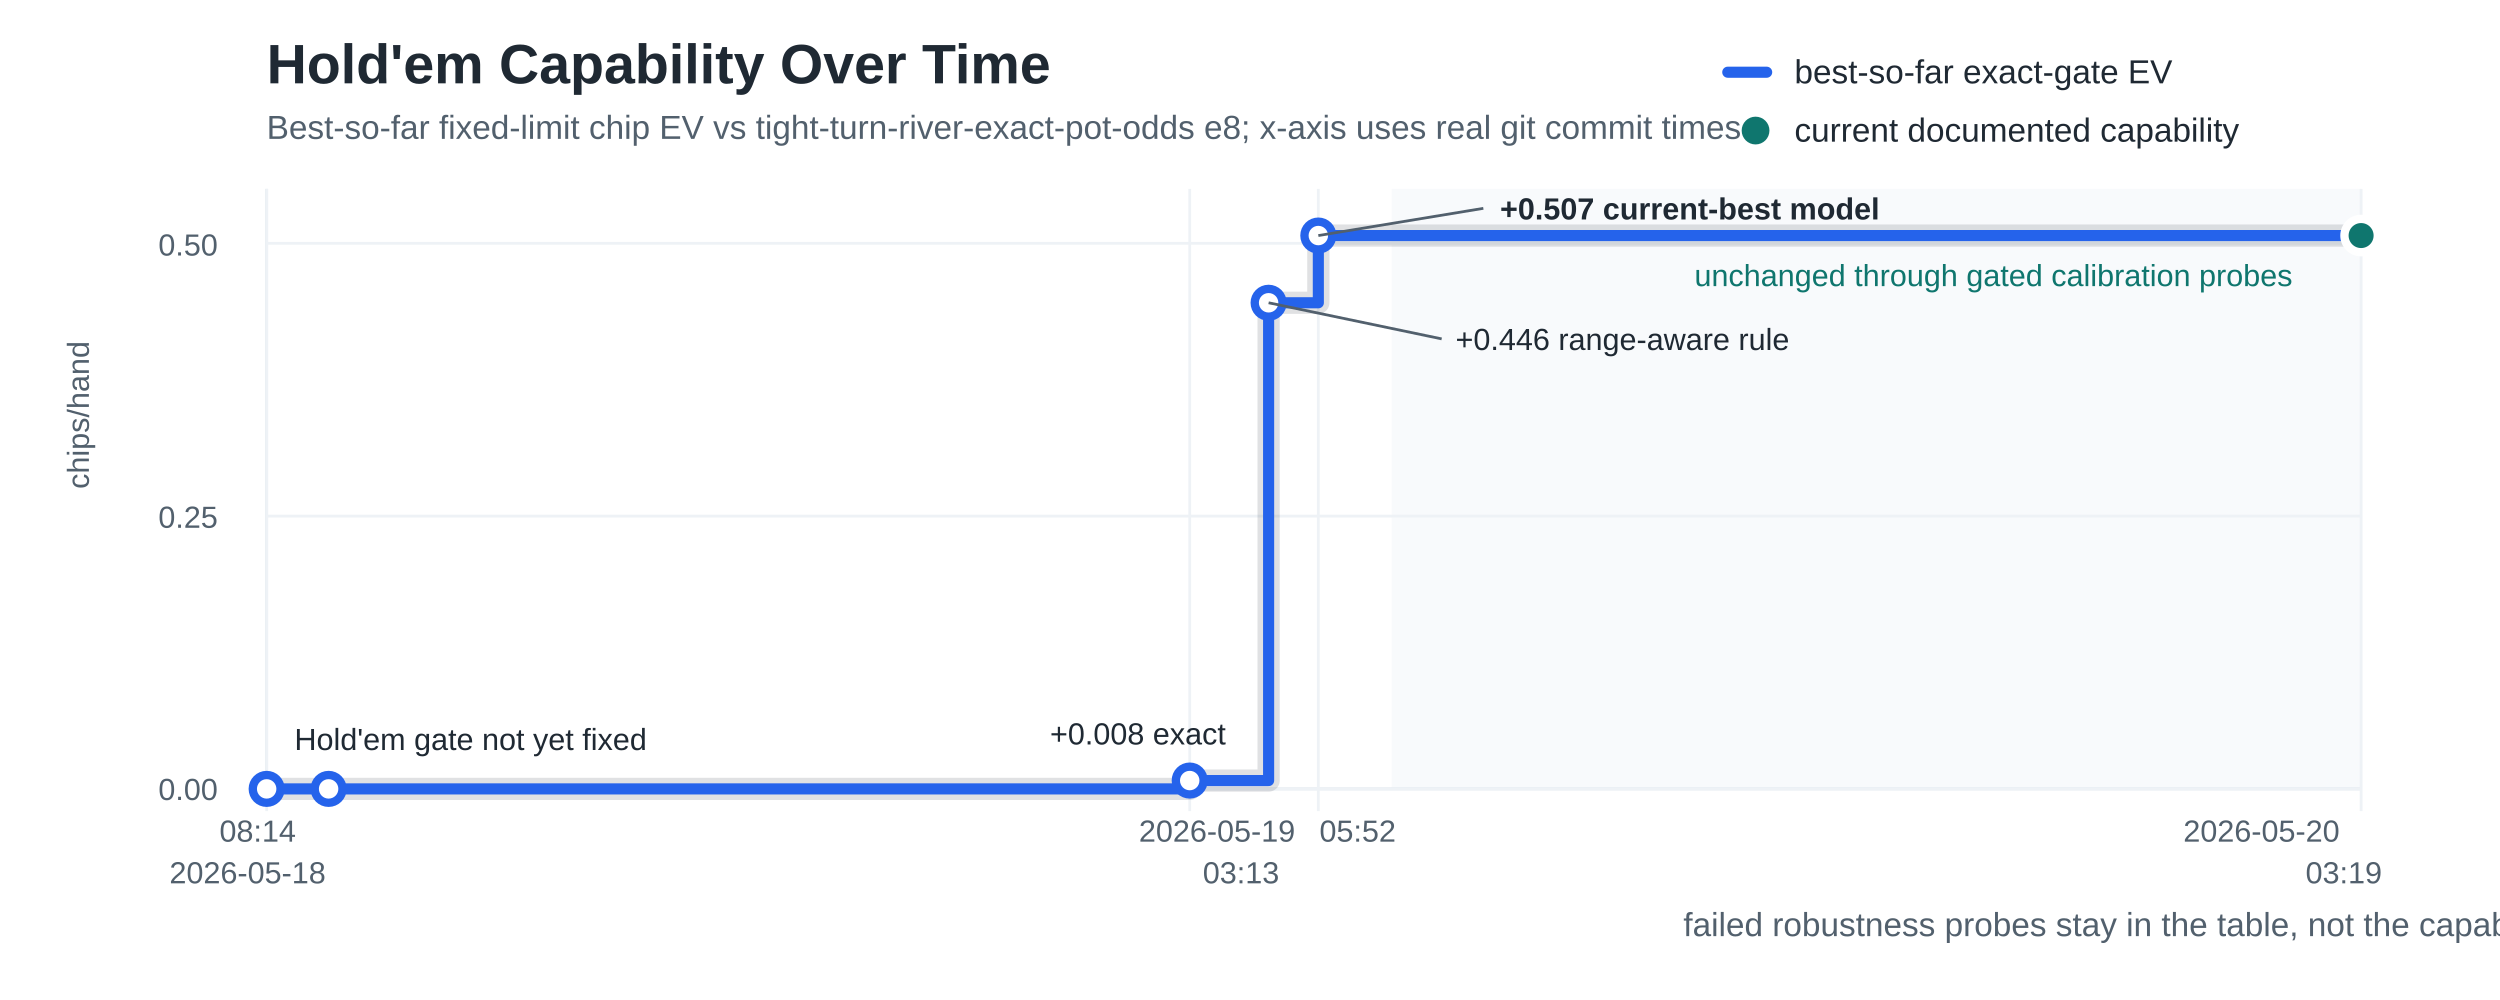
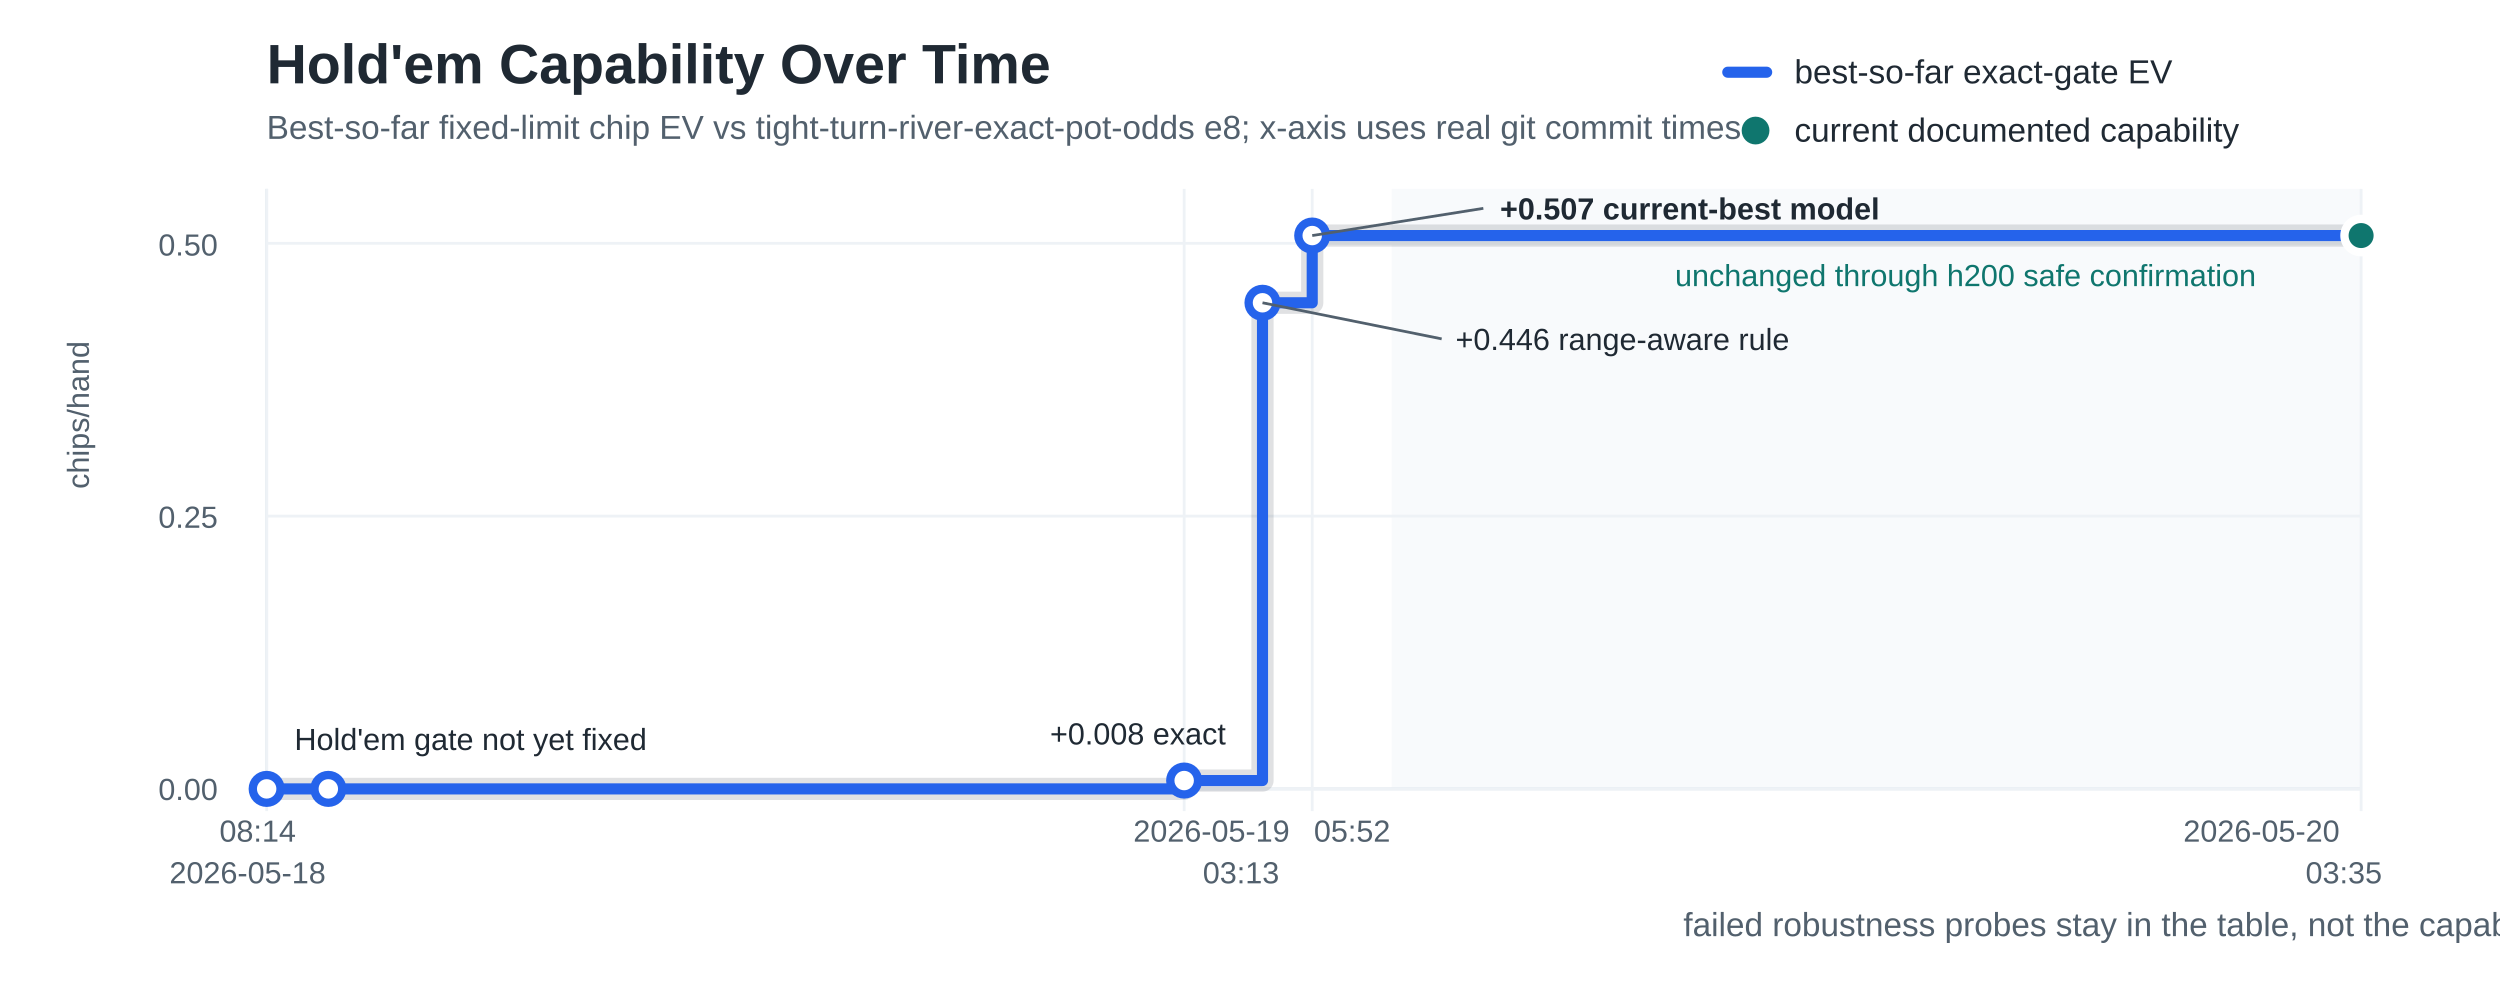
<svg xmlns="http://www.w3.org/2000/svg" width="900" height="360" viewBox="0 0 900 360" role="img" aria-labelledby="title desc">
  <rect width="900" height="360" fill="#ffffff" />
  <rect x="501" y="68" width="349" height="216" fill="#f8fafc" />
  <text x="96" y="30" font-family="Arial, Helvetica, sans-serif" font-size="20" font-weight="700" fill="#1f2933">Hold'em Capability Over Time</text>
  <text x="96" y="50" font-family="Arial, Helvetica, sans-serif" font-size="12" fill="#52606d">Best-so-far fixed-limit chip EV vs tight-turn-river-exact-pot-odds e8; x-axis uses real git commit times</text>
  <g stroke="#d9e2ec" stroke-width="1">
    <line x1="96" y1="284" x2="850" y2="284" />
    <line x1="96" y1="68" x2="96" y2="284" />
  </g>
  <g font-family="Arial, Helvetica, sans-serif" font-size="11" fill="#52606d">
    <line x1="96" y1="284.0" x2="850" y2="284.0" stroke="#eef2f6" stroke-width="1" />
    <text x="57" y="288">0.00</text>
    <line x1="96" y1="185.8" x2="850" y2="185.8" stroke="#eef2f6" stroke-width="1" />
    <text x="57" y="190">0.25</text>
    <line x1="96" y1="87.6" x2="850" y2="87.6" stroke="#eef2f6" stroke-width="1" />
    <text x="57" y="92">0.50</text>
    <text x="32" y="176" transform="rotate(-90 32 176)">chips/hand</text>
  </g>
  <g stroke="#eef2f6" stroke-width="1">
    <line x1="96.0" y1="68" x2="96.0" y2="292" />
-     <line x1="428.3" y1="68" x2="428.3" y2="292" />
-     <line x1="474.6" y1="68" x2="474.6" y2="292" />
+     <line x1="426.3" y1="68" x2="426.3" y2="292" />
+     <line x1="472.4" y1="68" x2="472.4" y2="292" />
    <line x1="850.0" y1="68" x2="850.0" y2="292" />
  </g>
-   <path d="M 96.0 284.0 L 118.3 284.0 L 118.3 284.0 L 428.3 284.0 L 428.3 281.0 L 456.7 281.0 L 456.7 109.0 L 474.6 109.0 L 474.6 84.8 L 850.0 84.8 L 850.0 84.8" fill="none" stroke="#1f2933" stroke-opacity="0.14" stroke-width="8" stroke-linecap="round" stroke-linejoin="round" />
-   <path d="M 96.0 284.0 L 118.3 284.0 L 118.3 284.0 L 428.3 284.0 L 428.3 281.0 L 456.7 281.0 L 456.7 109.0 L 474.6 109.0 L 474.6 84.8 L 850.0 84.8 L 850.0 84.8" fill="none" stroke="#2563eb" stroke-width="4" stroke-linecap="round" stroke-linejoin="round" />
+   <path d="M 96.0 284.0 L 118.2 284.0 L 118.2 284.0 L 426.3 284.0 L 426.3 281.0 L 454.5 281.0 L 454.5 109.0 L 472.4 109.0 L 472.4 84.8 L 850.0 84.8 L 850.0 84.8" fill="none" stroke="#1f2933" stroke-opacity="0.14" stroke-width="8" stroke-linecap="round" stroke-linejoin="round" />
+   <path d="M 96.0 284.0 L 118.2 284.0 L 118.2 284.0 L 426.3 284.0 L 426.3 281.0 L 454.5 281.0 L 454.5 109.0 L 472.4 109.0 L 472.4 84.8 L 850.0 84.8 L 850.0 84.8" fill="none" stroke="#2563eb" stroke-width="4" stroke-linecap="round" stroke-linejoin="round" />
  <g fill="#ffffff" stroke="#2563eb" stroke-width="3">
    <circle cx="96.0" cy="284.0" r="5" />
-     <circle cx="118.3" cy="284.0" r="5" />
-     <circle cx="428.3" cy="281.0" r="5" />
-     <circle cx="456.7" cy="109.0" r="5" />
-     <circle cx="474.6" cy="84.8" r="5" />
+     <circle cx="118.2" cy="284.0" r="5" />
+     <circle cx="426.3" cy="281.0" r="5" />
+     <circle cx="454.5" cy="109.0" r="5" />
+     <circle cx="472.4" cy="84.8" r="5" />
  </g>
  <circle cx="850.0" cy="84.8" r="6" fill="#0f766e" stroke="#ffffff" stroke-width="3" />
  <g font-family="Arial, Helvetica, sans-serif" font-size="11" fill="#1f2933">
    <text x="106" y="270">Hold'em gate not yet fixed</text>
    <text x="378" y="268">+0.008 exact</text>
-     <line x1="456.7" y1="109.0" x2="519" y2="122" stroke="#52606d" stroke-width="1" />
+     <line x1="454.5" y1="109.0" x2="519" y2="122" stroke="#52606d" stroke-width="1" />
    <text x="524" y="126">+0.446 range-aware rule</text>
-     <line x1="474.6" y1="84.8" x2="534" y2="75" stroke="#52606d" stroke-width="1" />
+     <line x1="472.4" y1="84.8" x2="534" y2="75" stroke="#52606d" stroke-width="1" />
    <text x="540" y="79" font-weight="700">+0.507 current-best model</text>
-     <text x="610" y="103" fill="#0f766e">unchanged through gated calibration probes</text>
+     <text x="603" y="103" fill="#0f766e">unchanged through h200 safe confirmation</text>
  </g>
  <g font-family="Arial, Helvetica, sans-serif" font-size="11" fill="#52606d">
    <text x="61" y="318">2026-05-18</text>
    <text x="79" y="303">08:14</text>
-     <text x="410" y="303">2026-05-19</text>
+     <text x="408" y="303">2026-05-19</text>
    <text x="433" y="318">03:13</text>
-     <text x="475" y="303">05:52</text>
+     <text x="473" y="303">05:52</text>
    <text x="786" y="303">2026-05-20</text>
-     <text x="830" y="318">03:19</text>
+     <text x="830" y="318">03:35</text>
  </g>
  <g font-family="Arial, Helvetica, sans-serif" font-size="12" fill="#1f2933">
    <rect x="620" y="24" width="18" height="4" fill="#2563eb" rx="2" />
    <text x="646" y="30">best-so-far exact-gate EV</text>
    <circle cx="632" cy="47" r="5" fill="#0f766e" />
    <text x="646" y="51">current documented capability</text>
    <text x="606" y="337" fill="#52606d">failed robustness probes stay in the table, not the capability line</text>
  </g>
</svg>
